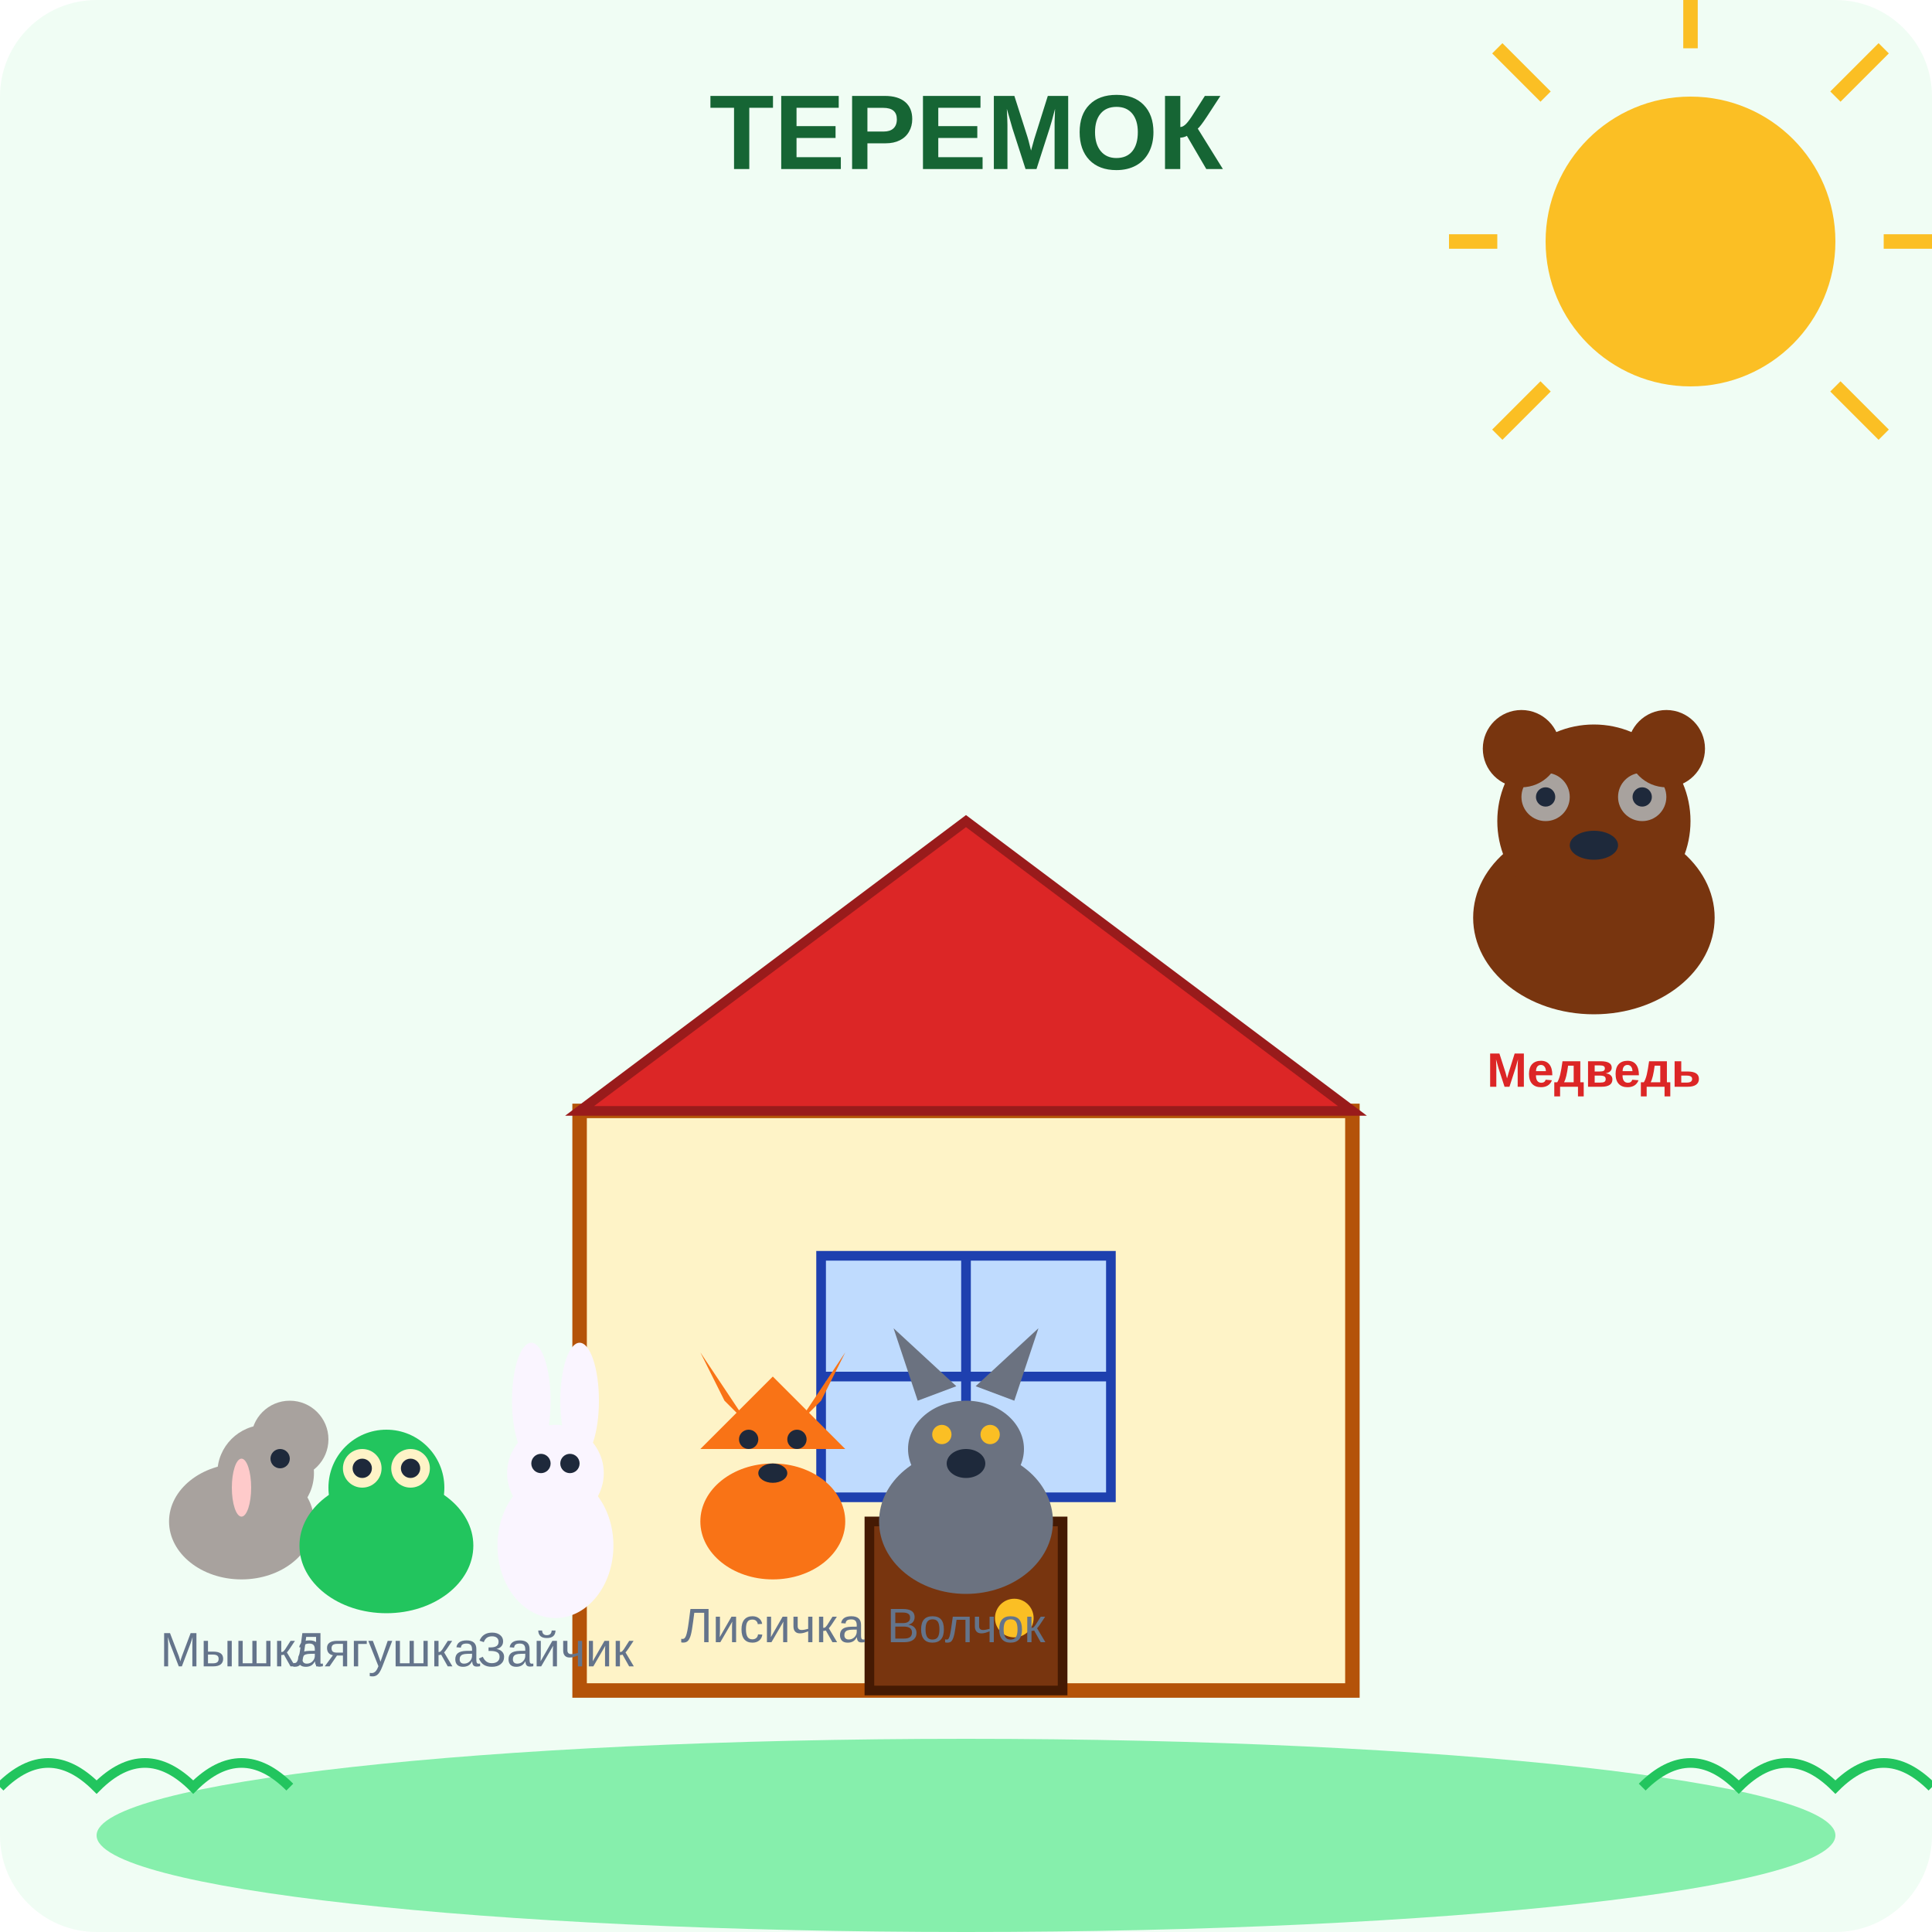
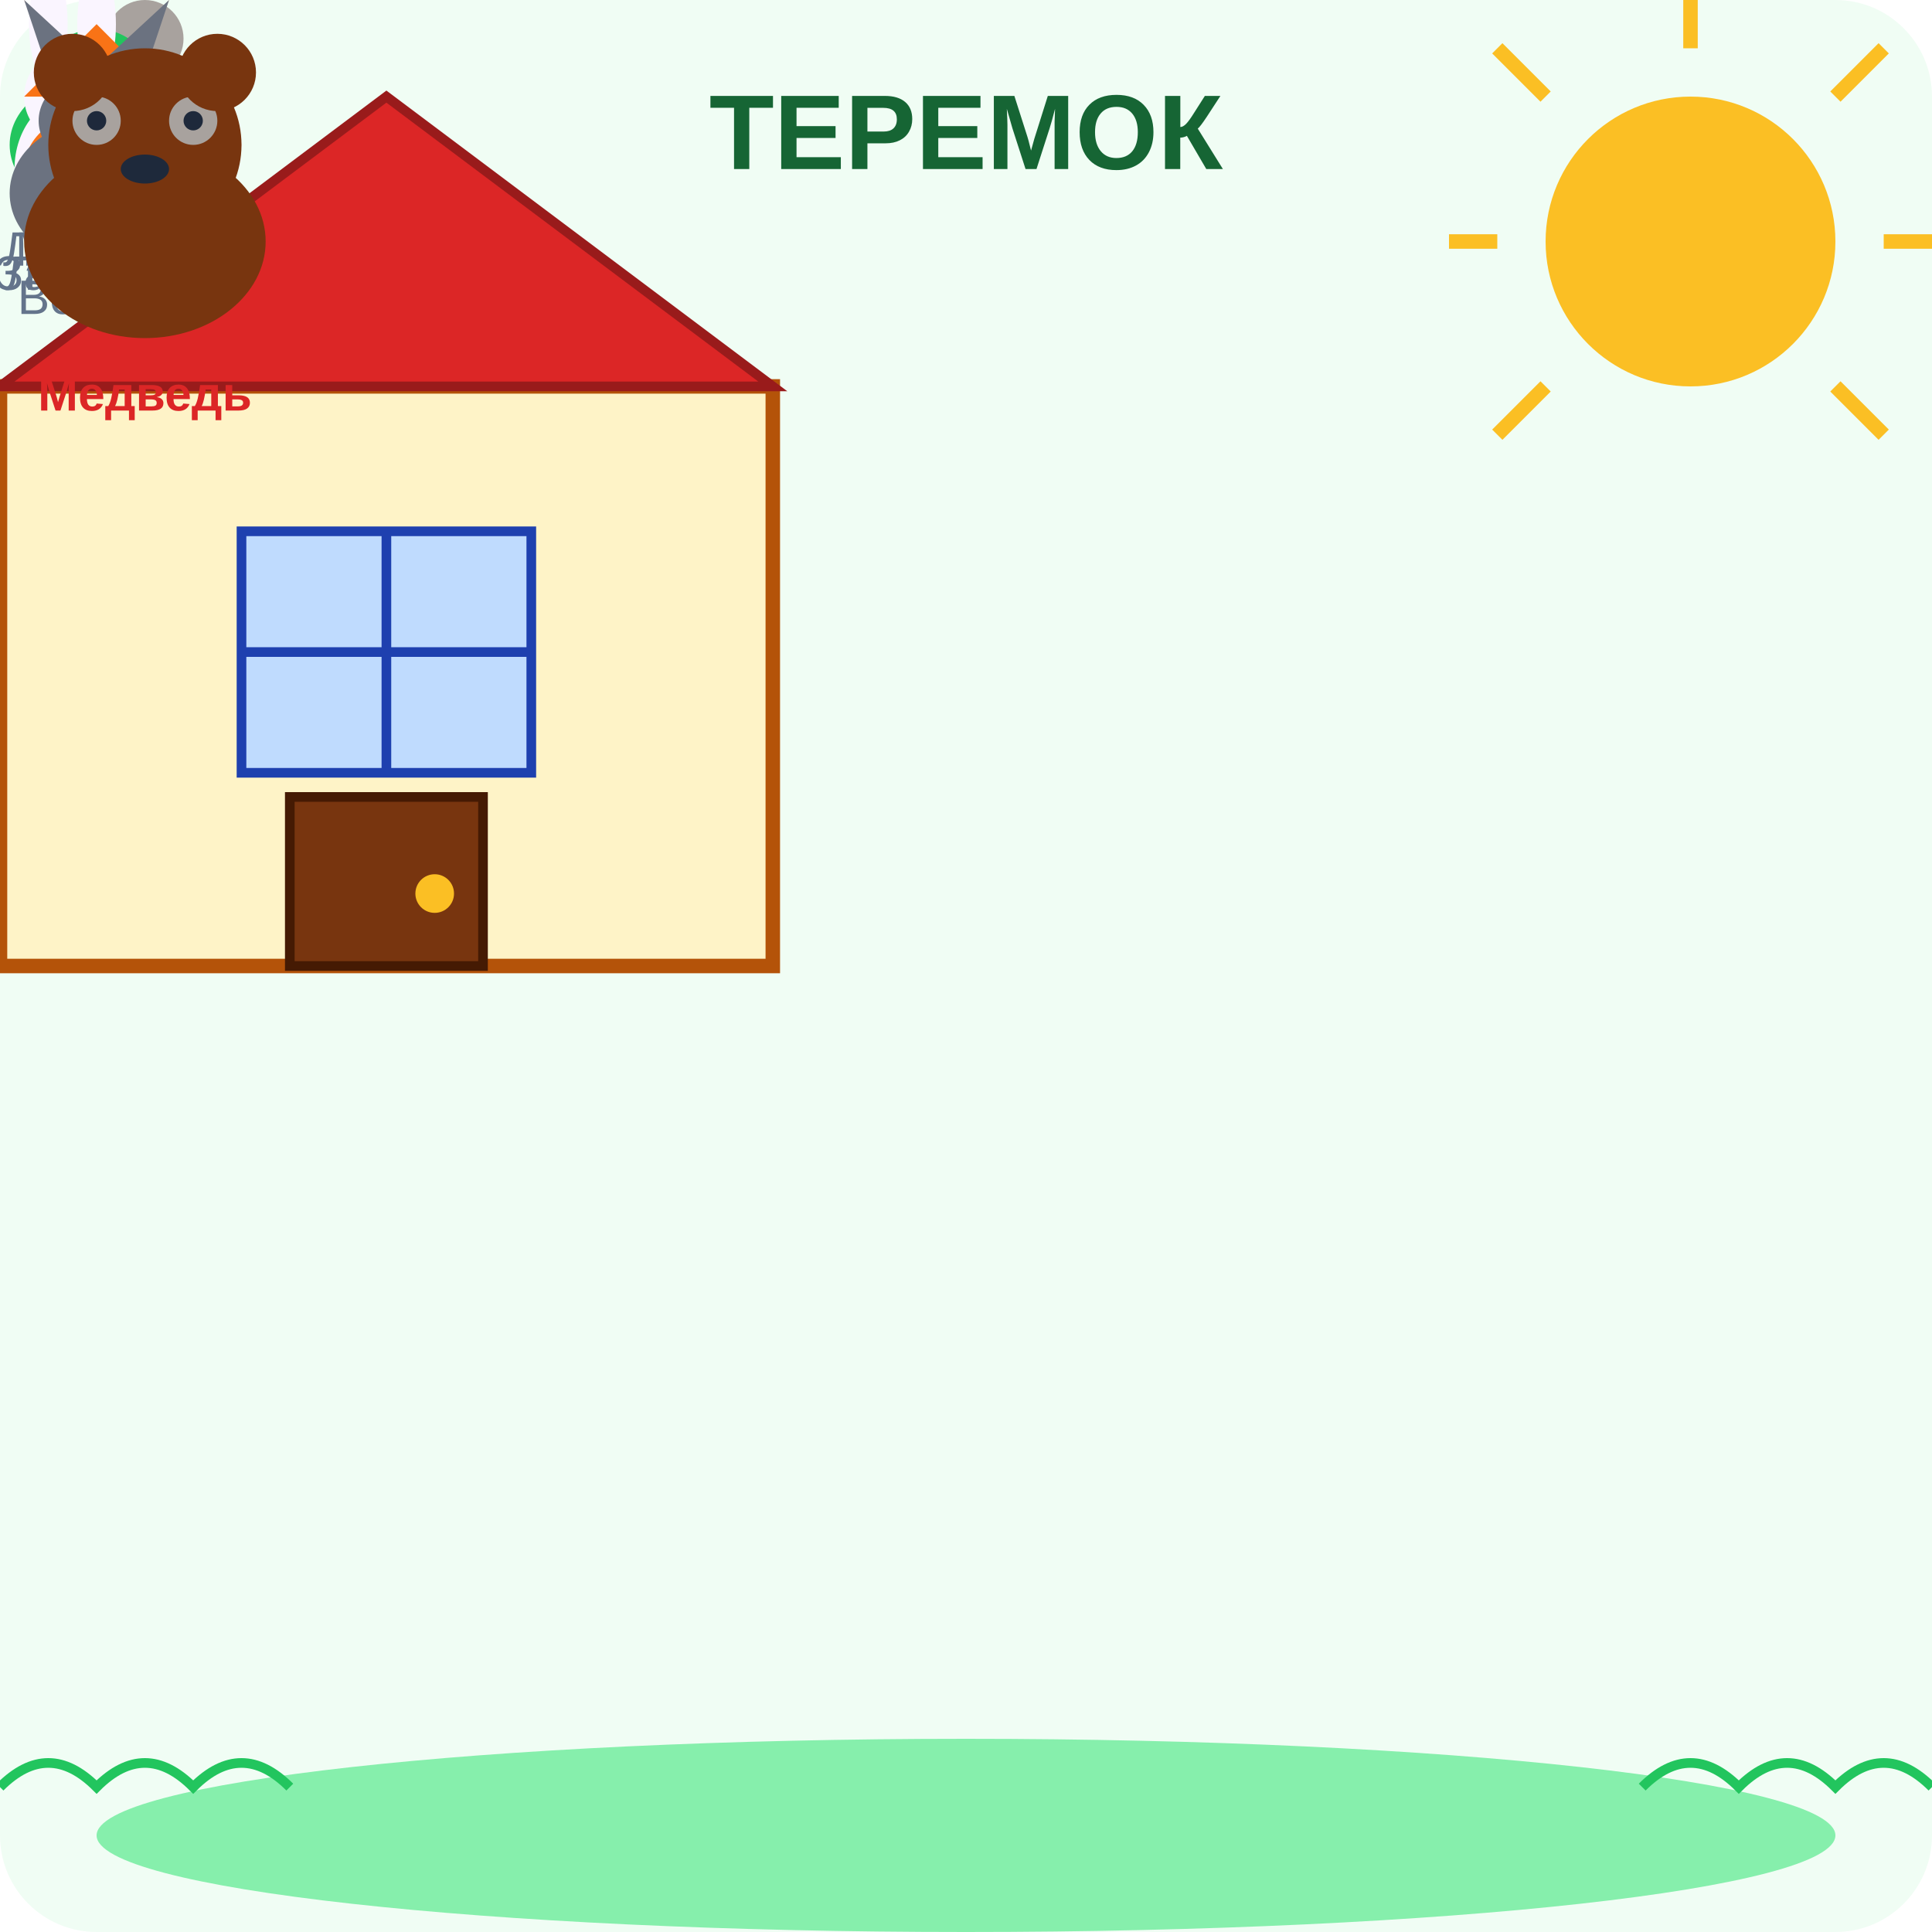
<svg xmlns="http://www.w3.org/2000/svg" viewBox="0 0 400 400" width="400" height="400">
  <style>
    @keyframes sway {
-       0%, 100% { transform: rotate(-2deg); }
-       50% { transform: rotate(2deg); }
+       0%, 100% { transform: translate(120px, 150px) rotate(-2deg); }
+       50% { transform: translate(120px, 150px) rotate(2deg); }
    }
-     @keyframes bounce {
-       0%, 100% { transform: translateY(0); }
-       50% { transform: translateY(-5px); }
+     @keyframes bounce1 {
+       0%, 100% { transform: translate(30px, 290px) translateY(0); }
+       50% { transform: translate(30px, 290px) translateY(-5px); }
+     }
+     @keyframes bounce2 {
+       0%, 100% { transform: translate(60px, 290px) translateY(0); }
+       50% { transform: translate(60px, 290px) translateY(-5px); }
+     }
+     @keyframes bounce3 {
+       0%, 100% { transform: translate(100px, 285px) translateY(0); }
+       50% { transform: translate(100px, 285px) translateY(-5px); }
+     }
+     @keyframes bounce4 {
+       0%, 100% { transform: translate(140px, 280px) translateY(0); }
+       50% { transform: translate(140px, 280px) translateY(-5px); }
+     }
+     @keyframes bounce5 {
+       0%, 100% { transform: translate(180px, 275px) translateY(0); }
+       50% { transform: translate(180px, 275px) translateY(-5px); }
+     }
+     @keyframes bounce6 {
+       0%, 100% { transform: translate(300px, 140px) translateY(0); }
+       50% { transform: translate(300px, 140px) translateY(-5px); }
    }
    @keyframes blink {
      0%, 90%, 100% { transform: scaleY(1); }
      95% { transform: scaleY(0.1); }
    }
-     .house { animation: sway 4s ease-in-out infinite; transform-origin: bottom center; }
-     .animal { animation: bounce 2s ease-in-out infinite; }
+     .house { animation: sway 4s ease-in-out infinite; transform-origin: 200px 270px; }
+     .animal1 { animation: bounce1 2s ease-in-out infinite; }
+     .animal2 { animation: bounce2 2s ease-in-out infinite 0.2s; }
+     .animal3 { animation: bounce3 2s ease-in-out infinite 0.4s; }
+     .animal4 { animation: bounce4 2s ease-in-out infinite 0.6s; }
+     .animal5 { animation: bounce5 2s ease-in-out infinite 0.8s; }
+     .animal6 { animation: bounce6 2s ease-in-out infinite 1s; }
    .eye { animation: blink 3s ease-in-out infinite; transform-origin: center; }
  </style>
  <rect width="400" height="400" fill="#f0fdf4" rx="20" />
  <circle cx="350" cy="50" r="30" fill="#fbbf24" />
  <g stroke="#fbbf24" stroke-width="3">
    <line x1="350" y1="10" x2="350" y2="0" />
    <line x1="380" y1="20" x2="390" y2="10" />
    <line x1="390" y1="50" x2="400" y2="50" />
    <line x1="380" y1="80" x2="390" y2="90" />
    <line x1="320" y1="20" x2="310" y2="10" />
    <line x1="310" y1="50" x2="300" y2="50" />
    <line x1="320" y1="80" x2="310" y2="90" />
  </g>
  <ellipse cx="200" cy="380" rx="180" ry="20" fill="#86efac" />
-   <g class="house" transform="translate(120, 150)">
+   <g class="house">
    <rect x="0" y="80" width="160" height="120" fill="#fef3c7" stroke="#b45309" stroke-width="3" />
    <polygon points="0,80 80,20 160,80" fill="#dc2626" stroke="#991b1b" stroke-width="2" />
    <rect x="50" y="110" width="60" height="50" fill="#bfdbfe" stroke="#1e40af" stroke-width="2" />
    <line x1="80" y1="110" x2="80" y2="160" stroke="#1e40af" stroke-width="2" />
    <line x1="50" y1="135" x2="110" y2="135" stroke="#1e40af" stroke-width="2" />
    <rect x="60" y="165" width="40" height="35" fill="#78350f" stroke="#451a03" stroke-width="2" />
    <circle cx="90" cy="185" r="4" fill="#fbbf24" />
  </g>
-   <g class="animal" transform="translate(30, 290)">
+   <g class="animal1">
    <ellipse cx="20" cy="25" rx="15" ry="12" fill="#a8a29e" />
    <circle cx="25" cy="15" r="10" fill="#a8a29e" />
    <circle cx="30" cy="8" r="8" fill="#a8a29e" />
    <ellipse cx="20" cy="18" rx="2" ry="6" fill="#fecaca" />
    <circle class="eye" cx="28" cy="12" r="2" fill="#1e293b" />
    <ellipse cx="42" cy="30" rx="8" ry="4" fill="#fecaca" />
    <text x="20" y="55" font-size="10" fill="#64748b" text-anchor="middle" font-family="Arial, sans-serif">Мышка</text>
  </g>
-   <g class="animal" style="animation-delay: 0.2s" transform="translate(60, 290)">
+   <g class="animal2">
    <ellipse cx="20" cy="30" rx="18" ry="14" fill="#22c55e" />
    <circle cx="20" cy="18" r="12" fill="#22c55e" />
    <circle cx="15" cy="14" r="4" fill="#fef3c7" />
    <circle cx="25" cy="14" r="4" fill="#fef3c7" />
    <circle class="eye" cx="15" cy="14" r="2" fill="#1e293b" />
    <circle class="eye" cx="25" cy="14" r="2" fill="#1e293b" />
    <text x="20" y="55" font-size="10" fill="#64748b" text-anchor="middle" font-family="Arial, sans-serif">Лягушка</text>
  </g>
-   <g class="animal" style="animation-delay: 0.4s" transform="translate(100, 285)">
+   <g class="animal3">
    <ellipse cx="15" cy="35" rx="12" ry="15" fill="#faf5ff" />
    <circle cx="15" cy="20" r="10" fill="#faf5ff" />
    <ellipse cx="10" cy="5" rx="4" ry="12" fill="#faf5ff" />
    <ellipse cx="20" cy="5" rx="4" ry="12" fill="#faf5ff" />
    <circle class="eye" cx="12" cy="18" r="2" fill="#1e293b" />
    <circle class="eye" cx="18" cy="18" r="2" fill="#1e293b" />
    <text x="15" y="60" font-size="10" fill="#64748b" text-anchor="middle" font-family="Arial, sans-serif">Зайчик</text>
  </g>
-   <g class="animal" style="animation-delay: 0.6s" transform="translate(140, 280)">
+   <g class="animal4">
    <ellipse cx="20" cy="35" rx="15" ry="12" fill="#f97316" />
    <polygon points="5,20 20,5 35,20" fill="#f97316" />
    <polygon points="10,10 5,0 15,15" fill="#f97316" />
    <polygon points="30,10 35,0 25,15" fill="#f97316" />
    <circle class="eye" cx="15" cy="18" r="2" fill="#1e293b" />
    <circle class="eye" cx="25" cy="18" r="2" fill="#1e293b" />
    <ellipse cx="20" cy="25" rx="3" ry="2" fill="#1e293b" />
    <text x="20" y="60" font-size="10" fill="#64748b" text-anchor="middle" font-family="Arial, sans-serif">Лисичка</text>
  </g>
-   <g class="animal" style="animation-delay: 0.8s" transform="translate(180, 275)">
+   <g class="animal5">
    <ellipse cx="20" cy="40" rx="18" ry="15" fill="#6b7280" />
    <ellipse cx="20" cy="25" rx="12" ry="10" fill="#6b7280" />
    <polygon points="10,15 5,0 18,12" fill="#6b7280" />
    <polygon points="30,15 35,0 22,12" fill="#6b7280" />
    <circle class="eye" cx="15" cy="22" r="2" fill="#fbbf24" />
    <circle class="eye" cx="25" cy="22" r="2" fill="#fbbf24" />
    <ellipse cx="20" cy="28" rx="4" ry="3" fill="#1e293b" />
    <text x="20" y="65" font-size="10" fill="#64748b" text-anchor="middle" font-family="Arial, sans-serif">Волчок</text>
  </g>
-   <g class="animal" style="animation-delay: 1s" transform="translate(300, 140)">
+   <g class="animal6">
    <ellipse cx="30" cy="50" rx="25" ry="20" fill="#78350f" />
    <circle cx="30" cy="30" r="20" fill="#78350f" />
    <circle cx="20" cy="25" r="5" fill="#a8a29e" />
    <circle cx="40" cy="25" r="5" fill="#a8a29e" />
    <circle class="eye" cx="20" cy="25" r="2" fill="#1e293b" />
    <circle class="eye" cx="40" cy="25" r="2" fill="#1e293b" />
    <ellipse cx="30" cy="35" rx="5" ry="3" fill="#1e293b" />
    <circle cx="15" cy="15" r="8" fill="#78350f" />
    <circle cx="45" cy="15" r="8" fill="#78350f" />
    <text x="30" y="85" font-size="10" fill="#dc2626" text-anchor="middle" font-family="Arial, sans-serif" font-weight="bold">Медведь</text>
  </g>
  <text x="200" y="35" font-size="22" fill="#166534" text-anchor="middle" font-family="Arial, sans-serif" font-weight="bold">ТЕРЕМОК</text>
  <path d="M 0 370 Q 10 360 20 370 Q 30 360 40 370 Q 50 360 60 370" stroke="#22c55e" stroke-width="2" fill="none" />
  <path d="M 340 370 Q 350 360 360 370 Q 370 360 380 370 Q 390 360 400 370" stroke="#22c55e" stroke-width="2" fill="none" />
</svg>
